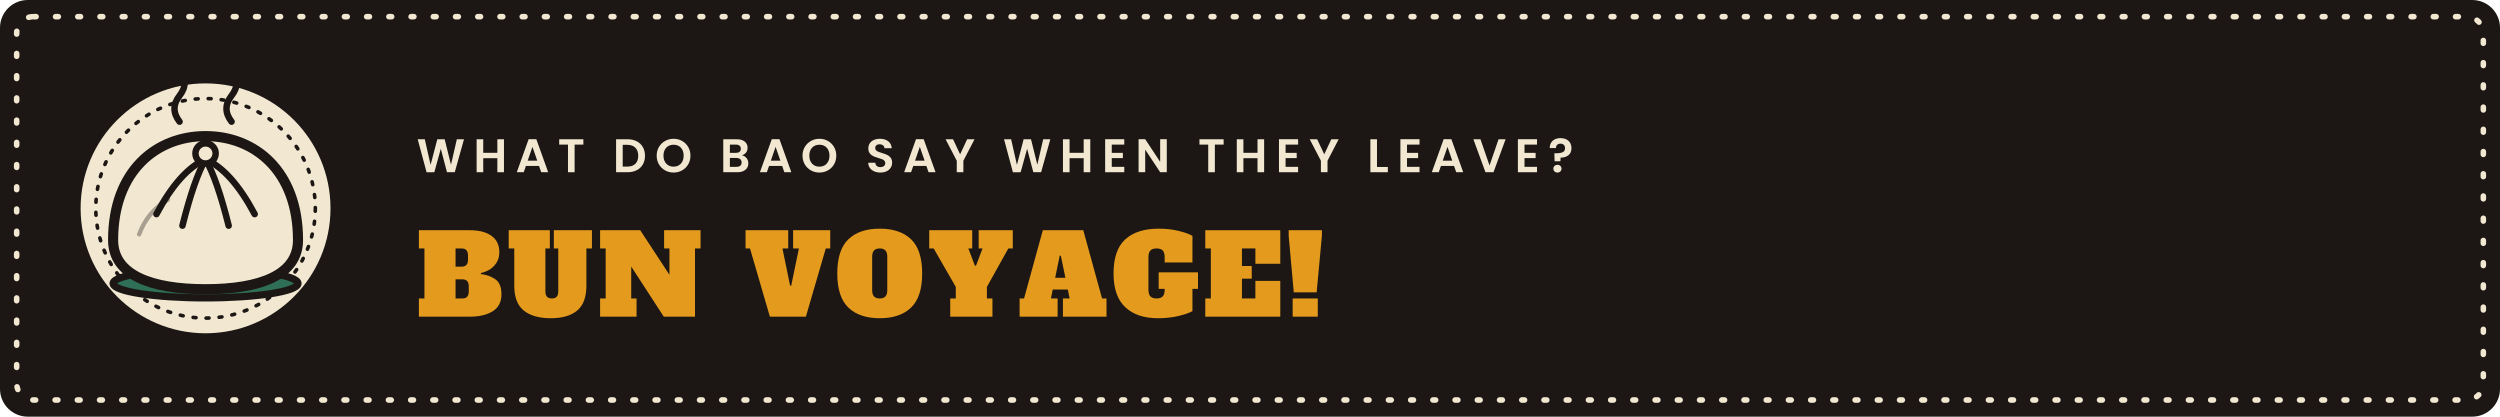
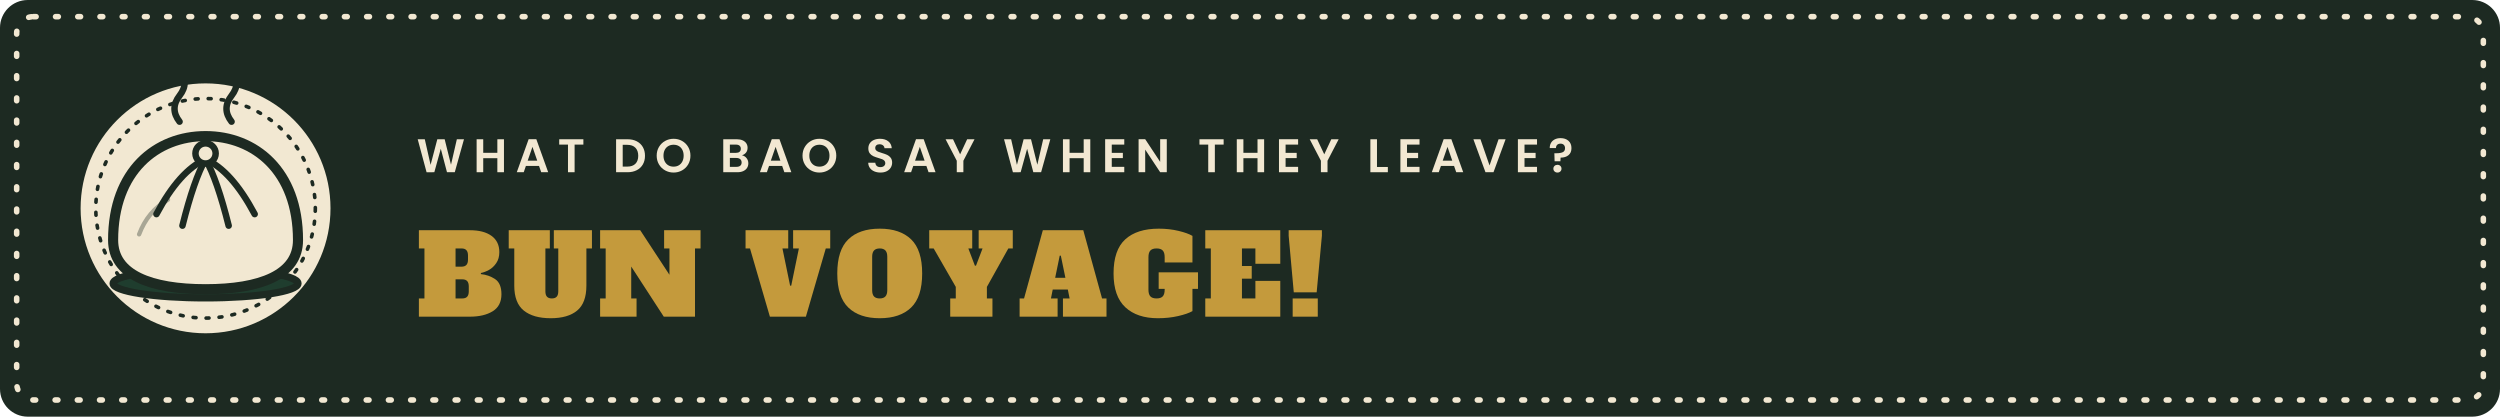
<svg xmlns="http://www.w3.org/2000/svg" viewBox="0 0 900 150">
-   <rect width="900" height="150" rx="10" fill="#1C1714" />
+   <rect width="900" height="150" rx="10" fill="#1D2A22" />
  <rect x="6" y="6" width="888" height="138" rx="6" fill="none" stroke="#F2E8D2" stroke-width="2" stroke-dasharray="1 7" stroke-linecap="round" />
  <g transform="translate(22.00 23.00) scale(0.52)">
-     <circle cx="100" cy="100" r="90" fill="#F2E8D2" stroke="#1C1714" stroke-width="7" stroke-linejoin="round" stroke-linecap="round" />
-     <circle cx="100" cy="100" r="76" fill="none" stroke="#1C1714" stroke-width="2.5" stroke-dasharray="2 7" stroke-linecap="round" />
-     <ellipse cx="100" cy="152" rx="64" ry="10" fill="#2F6F57" stroke="#1C1714" stroke-width="5" stroke-linejoin="round" stroke-linecap="round" />
-     <path d="M36,122 C36,74 66,50 100,50 C134,50 164,74 164,122 C164,146 138,156 100,156 C62,156 36,146 36,122 Z" fill="#F2E8D2" stroke="#1C1714" stroke-width="7" stroke-linejoin="round" stroke-linecap="round" />
-     <path d="M100,66 Q82,74 66,104" fill="none" stroke="#1C1714" stroke-width="4.5" stroke-linejoin="round" stroke-linecap="round" />
-     <path d="M100,66 Q92,80 84,112" fill="none" stroke="#1C1714" stroke-width="4.5" stroke-linejoin="round" stroke-linecap="round" />
-     <path d="M100,66 Q108,80 116,112" fill="none" stroke="#1C1714" stroke-width="4.5" stroke-linejoin="round" stroke-linecap="round" />
-     <path d="M100,66 Q118,74 134,104" fill="none" stroke="#1C1714" stroke-width="4.5" stroke-linejoin="round" stroke-linecap="round" />
-     <circle cx="100" cy="62" r="7" fill="#F2E8D2" stroke="#1C1714" stroke-width="4.5" stroke-linejoin="round" stroke-linecap="round" />
-     <path d="M54,118 q6,-16 20,-24" fill="none" stroke="#1C1714" stroke-width="3" stroke-linecap="round" opacity=".35" />
-     <path d="M82,40 q-7,-9 0,-18 q7,-9 0,-18" fill="none" stroke="#1C1714" stroke-width="4.5" stroke-linejoin="round" stroke-linecap="round" />
-     <path d="M118,40 q-7,-9 0,-18 q7,-9 0,-18" fill="none" stroke="#1C1714" stroke-width="4.5" stroke-linejoin="round" stroke-linecap="round" />
+     <circle cx="100" cy="100" r="90" fill="#F2E8D2" stroke="#1D2A22" stroke-width="7" stroke-linejoin="round" stroke-linecap="round" />
+     <circle cx="100" cy="100" r="76" fill="none" stroke="#1D2A22" stroke-width="2.5" stroke-dasharray="2 7" stroke-linecap="round" />
+     <ellipse cx="100" cy="152" rx="64" ry="10" fill="#1F3D2E" stroke="#1D2A22" stroke-width="5" stroke-linejoin="round" stroke-linecap="round" />
+     <path d="M36,122 C36,74 66,50 100,50 C134,50 164,74 164,122 C164,146 138,156 100,156 C62,156 36,146 36,122 Z" fill="#F2E8D2" stroke="#1D2A22" stroke-width="7" stroke-linejoin="round" stroke-linecap="round" />
+     <path d="M100,66 Q82,74 66,104" fill="none" stroke="#1D2A22" stroke-width="4.5" stroke-linejoin="round" stroke-linecap="round" />
+     <path d="M100,66 Q92,80 84,112" fill="none" stroke="#1D2A22" stroke-width="4.5" stroke-linejoin="round" stroke-linecap="round" />
+     <path d="M100,66 Q108,80 116,112" fill="none" stroke="#1D2A22" stroke-width="4.5" stroke-linejoin="round" stroke-linecap="round" />
+     <path d="M100,66 Q118,74 134,104" fill="none" stroke="#1D2A22" stroke-width="4.5" stroke-linejoin="round" stroke-linecap="round" />
+     <circle cx="100" cy="62" r="7" fill="#F2E8D2" stroke="#1D2A22" stroke-width="4.5" stroke-linejoin="round" stroke-linecap="round" />
+     <path d="M54,118 q6,-16 20,-24" fill="none" stroke="#1D2A22" stroke-width="3" stroke-linecap="round" opacity=".35" />
+     <path d="M82,40 q-7,-9 0,-18 q7,-9 0,-18" fill="none" stroke="#1D2A22" stroke-width="4.5" stroke-linejoin="round" stroke-linecap="round" />
+     <path d="M118,40 q-7,-9 0,-18 q7,-9 0,-18" fill="none" stroke="#1D2A22" stroke-width="4.5" stroke-linejoin="round" stroke-linecap="round" />
  </g>
  <g fill="#F2E8D2">
    <path transform="translate(150 62) scale(0.017 -0.017)" d="M1002 698 807 0H642L511 497L374 0L210 -1L22 698H172L295 156L437 698H593L727 159L851 698Z" />
    <path transform="translate(170.41 62) scale(0.017 -0.017)" d="M648 698V0H508V297H209V0H69V698H209V411H508V698Z" />
    <path transform="translate(185.6 62) scale(0.017 -0.017)" d="M497 133H219L173 0H26L277 699H440L691 0H543ZM459 245 358 537 257 245Z" />
    <path transform="translate(200.77 62) scale(0.017 -0.017)" d="M544 698V585H358V0H218V585H32V698Z" />
    <path transform="translate(220.62 62) scale(0.017 -0.017)" d="M681 348Q681 243 635.5 164.5Q590 86 506.5 43Q423 0 313 0H69V698H313Q423 698 506.5 655Q590 612 635.5 532.5Q681 453 681 348ZM538 348Q538 457 478 518.5Q418 580 308 580H209V119H308Q418 119 478 179Q538 239 538 348Z" />
    <path transform="translate(235.81 62) scale(0.017 -0.017)" d="M35 351Q35 453 83 534.5Q131 616 213 662Q295 708 393 708Q492 708 573.5 662Q655 616 702.5 534.5Q750 453 750 351Q750 248 702.5 166.5Q655 85 573 39Q491 -7 393 -7Q295 -7 213 39Q131 85 83 166.5Q35 248 35 351ZM606 351Q606 421 579 473.5Q552 526 504 554Q456 582 393 582Q330 582 281.5 554Q233 526 206 473.5Q179 421 179 351Q179 281 206 228Q233 175 281.5 146.5Q330 118 393 118Q456 118 504 146.5Q552 175 579 228Q606 281 606 351Z" />
    <path transform="translate(259.2 62) scale(0.017 -0.017)" d="M600 189Q600 133 572.5 90.5Q545 48 493 24Q441 0 370 0H69V698H357Q428 698 479.5 675Q531 652 557.5 611Q584 570 584 518Q584 457 551.5 416Q519 375 465 358Q524 347 562 299Q600 251 600 189ZM209 410H337Q387 410 414 432.5Q441 455 441 497Q441 539 414 562Q387 585 337 585H209ZM458 206Q458 251 428 276.5Q398 302 347 302H209V114H350Q401 114 429.5 138Q458 162 458 206Z" />
    <path transform="translate(273.13 62) scale(0.017 -0.017)" d="M497 133H219L173 0H26L277 699H440L691 0H543ZM459 245 358 537 257 245Z" />
    <path transform="translate(288.31 62) scale(0.017 -0.017)" d="M35 351Q35 453 83 534.5Q131 616 213 662Q295 708 393 708Q492 708 573.5 662Q655 616 702.5 534.5Q750 453 750 351Q750 248 702.5 166.5Q655 85 573 39Q491 -7 393 -7Q295 -7 213 39Q131 85 83 166.5Q35 248 35 351ZM606 351Q606 421 579 473.5Q552 526 504 554Q456 582 393 582Q330 582 281.5 554Q233 526 206 473.5Q179 421 179 351Q179 281 206 228Q233 175 281.5 146.5Q330 118 393 118Q456 118 504 146.5Q552 175 579 228Q606 281 606 351Z" />
    <path transform="translate(311.7 62) scale(0.017 -0.017)" d="M51 201H201Q204 158 231.5 133Q259 108 307 108Q356 108 384 131.5Q412 155 412 193Q412 224 393 244Q374 264 345.5 275.5Q317 287 267 301Q199 321 156.5 340.5Q114 360 83.5 399.5Q53 439 53 505Q53 567 84 613Q115 659 171 683.5Q227 708 299 708Q407 708 474.5 655.5Q542 603 549 509H395Q393 545 364.5 568.5Q336 592 289 592Q248 592 223.5 571Q199 550 199 510Q199 482 217.5 463.5Q236 445 263.5 433.5Q291 422 341 407Q409 387 452 367Q495 347 526 307Q557 267 557 202Q557 146 528 98Q499 50 443 21.5Q387 -7 310 -7Q237 -7 178.5 18Q120 43 86 90Q52 137 51 201Z" />
    <path transform="translate(325.05 62) scale(0.017 -0.017)" d="M497 133H219L173 0H26L277 699H440L691 0H543ZM459 245 358 537 257 245Z" />
    <path transform="translate(340.22 62) scale(0.017 -0.017)" d="M624 698 388 243V0H248V243L11 698H169L319 379L468 698Z" />
    <path transform="translate(361.08 62) scale(0.017 -0.017)" d="M1002 698 807 0H642L511 497L374 0L210 -1L22 698H172L295 156L437 698H593L727 159L851 698Z" />
    <path transform="translate(381.49 62) scale(0.017 -0.017)" d="M648 698V0H508V297H209V0H69V698H209V411H508V698Z" />
    <path transform="translate(396.68 62) scale(0.017 -0.017)" d="M209 585V410H444V299H209V114H474V0H69V699H474V585Z" />
    <path transform="translate(408.72 62) scale(0.017 -0.017)" d="M666 0H526L209 479V0H69V699H209L526 219V699H666Z" />
    <path transform="translate(431.26 62) scale(0.017 -0.017)" d="M544 698V585H358V0H218V585H32V698Z" />
    <path transform="translate(444.07 62) scale(0.017 -0.017)" d="M648 698V0H508V297H209V0H69V698H209V411H508V698Z" />
    <path transform="translate(459.26 62) scale(0.017 -0.017)" d="M209 585V410H444V299H209V114H474V0H69V699H474V585Z" />
    <path transform="translate(471.31 62) scale(0.017 -0.017)" d="M624 698 388 243V0H248V243L11 698H169L319 379L468 698Z" />
    <path transform="translate(492.16 62) scale(0.017 -0.017)" d="M209 111H439V0H69V698H209Z" />
    <path transform="translate(502.97 62) scale(0.017 -0.017)" d="M209 585V410H444V299H209V114H474V0H69V699H474V585Z" />
    <path transform="translate(515.01 62) scale(0.017 -0.017)" d="M497 133H219L173 0H26L277 699H440L691 0H543ZM459 245 358 537 257 245Z" />
    <path transform="translate(530.18 62) scale(0.017 -0.017)" d="M696 698 440 0H270L14 698H164L356 143L547 698Z" />
    <path transform="translate(545.27 62) scale(0.017 -0.017)" d="M209 585V410H444V299H209V114H474V0H69V699H474V585Z" />
    <path transform="translate(557.31 62) scale(0.017 -0.017)" d="M495 510Q495 412 432 360.5Q369 309 265 309L261 232H138L133 402H178Q265 402 312 425Q359 448 359 509Q359 553 333.5 579Q308 605 264 605Q218 605 192.5 580Q167 555 167 511H35Q34 572 61 620Q88 668 140.5 695Q193 722 264 722Q368 722 431.5 665.5Q495 609 495 510ZM112 75Q112 110 136.5 133.5Q161 157 199 157Q236 157 260 133.5Q284 110 284 75Q284 40 260 16.5Q236 -7 199 -7Q161 -7 136.5 16.5Q112 40 112 75Z" />
  </g>
-   <g fill="#E49B1D">
+   <g fill="#C49A3C">
    <path transform="translate(150 114) scale(0.04 -0.04)" d="M20 164H70V614H20V778H479Q604 778 674 727Q744 676 744 581Q744 522 716 481.5Q688 441 650.5 420.5Q613 400 578 393V383Q649 376 706 338Q763 300 763 202Q763 97 684 48.5Q605 0 479 0H20ZM404 450Q433 450 447.5 465.5Q462 481 462 514V550Q462 583 447.5 598.5Q433 614 404 614H350V450ZM411 164Q440 164 454.5 179.5Q469 195 469 228V272Q469 305 454.5 320.5Q440 336 411 336H350V164Z" />
    <path transform="translate(182.5 114) scale(0.04 -0.04)" d="M66 279V614H16V778H386V614H346V228Q346 195 360.5 179.5Q375 164 404 164Q433 164 447.5 179.5Q462 195 462 228V614H422V778H765V614H715V279Q715 124 632 55Q549 -14 394 -14Q237 -14 151.5 55Q66 124 66 279Z" />
    <path transform="translate(215.24 114) scale(0.04 -0.04)" d="M596 778H924V614H874V0H593L300 451V164H348V0H20V164H70V614H20V778H381L644 377V614H596Z" />
    <path transform="translate(267.92 114) scale(0.04 -0.04)" d="M440 778H774V614H734L555 0H231L52 614H12V778H396V614H344L413 279H423L492 614H440Z" />
    <path transform="translate(300.86 114) scale(0.04 -0.04)" d="M14 389Q14 600 113.5 696Q213 792 396 792Q579 792 678.5 696Q778 600 778 389Q778 178 678.5 82Q579 -14 396 -14Q213 -14 113.5 82Q14 178 14 389ZM464 238V540Q464 578 447 596Q430 614 396 614Q362 614 345 596Q328 578 328 540V238Q328 199 345 181.5Q362 164 396 164Q430 164 447 182Q464 200 464 238Z" />
    <path transform="translate(334.04 114) scale(0.04 -0.04)" d="M457 778H764V614H724L531 268V164H581V0H201V164H251V268L52 614H12V778H399V614H364L423 459H433L492 614H457Z" />
    <path transform="translate(366.58 114) scale(0.04 -0.04)" d="M754 164H794V0H402V164H462L446 244H310L294 164H354V0H12V164H52L221 778H585ZM332 350H424L383 549H373Z" />
    <path transform="translate(400.32 114) scale(0.04 -0.04)" d="M774 250H724V50Q680 25 595.5 5.5Q511 -14 413 -14Q226 -14 120 84.5Q14 183 14 389Q14 600 119.5 696Q225 792 421 792Q516 792 599 772Q682 752 724 727V488H474V535Q474 577 456.5 595.5Q439 614 401 614Q363 614 345.5 595.5Q328 577 328 535V243Q328 201 345.5 182.5Q363 164 401 164Q439 164 456.5 182.5Q474 201 474 243V250H420V399H774Z" />
    <path transform="translate(433.1 114) scale(0.04 -0.04)" d="M20 0V164H70V614H20V778H695V476H471V614H350V456H438V342H350V164H471V322H695V0Z" />
    <path transform="translate(463.12 114) scale(0.04 -0.04)" d="M66 219 20 728V778H319V728L272 219ZM56 0V164H282V0Z" />
  </g>
</svg>
